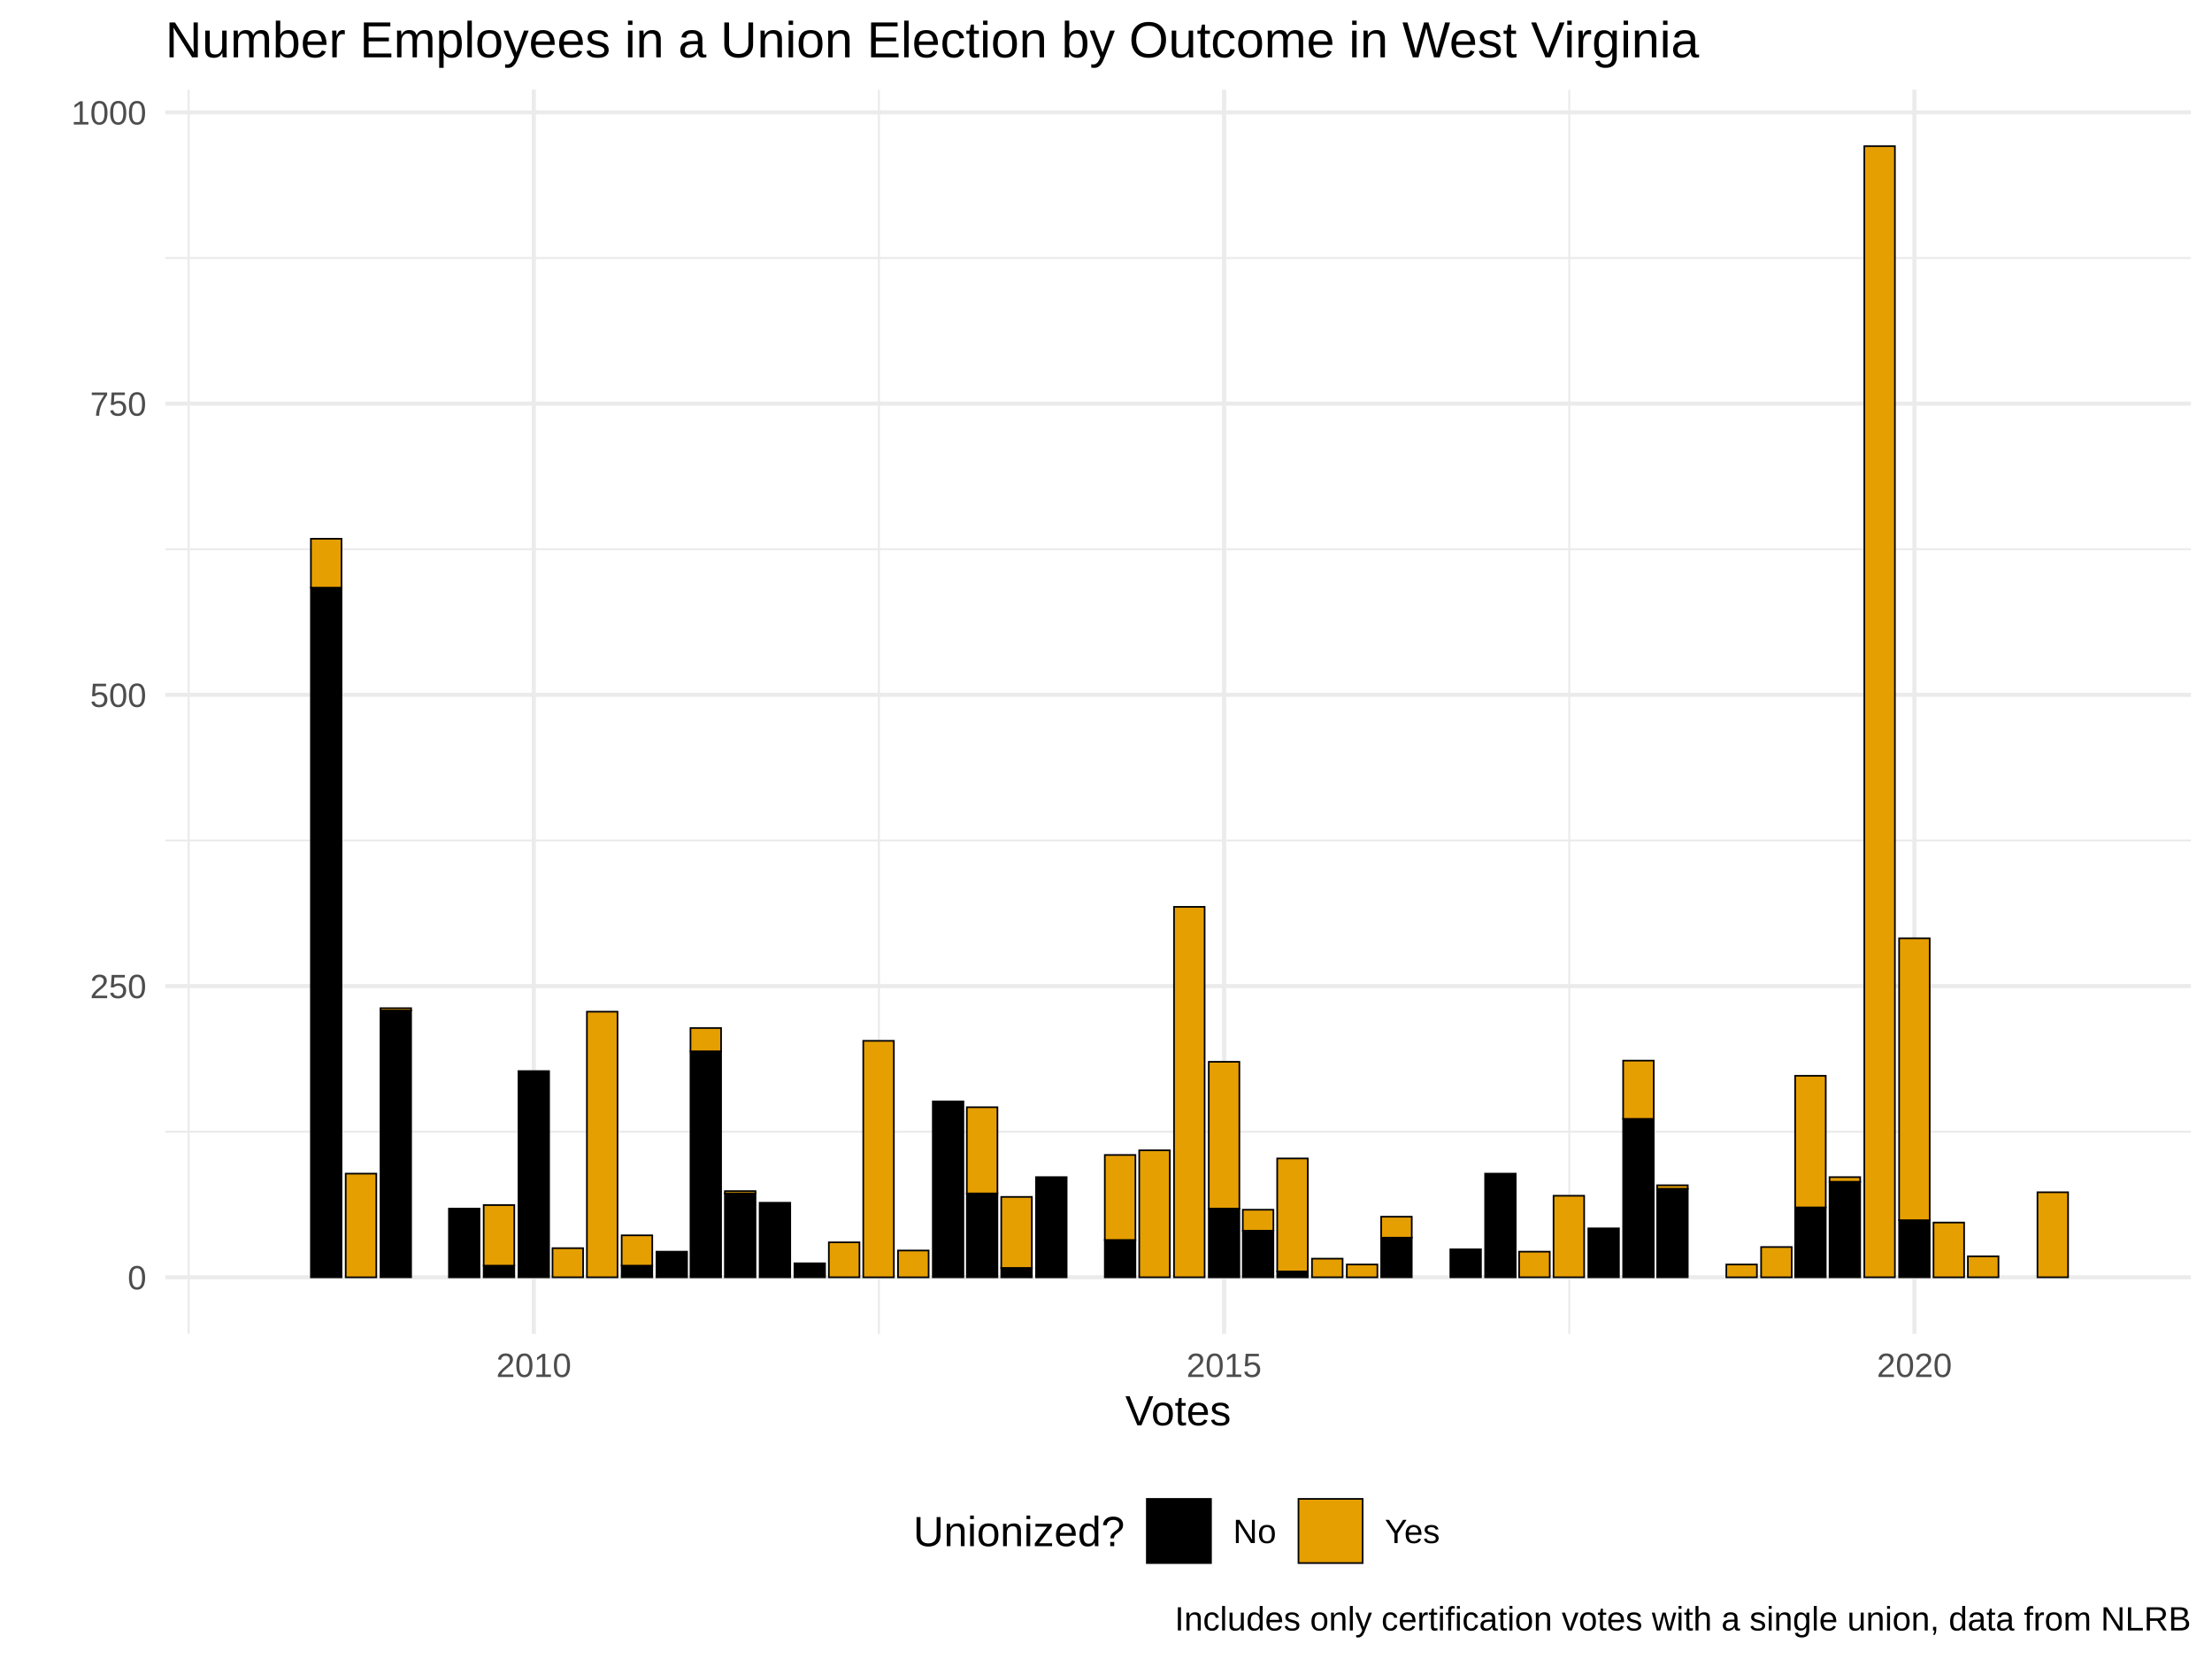
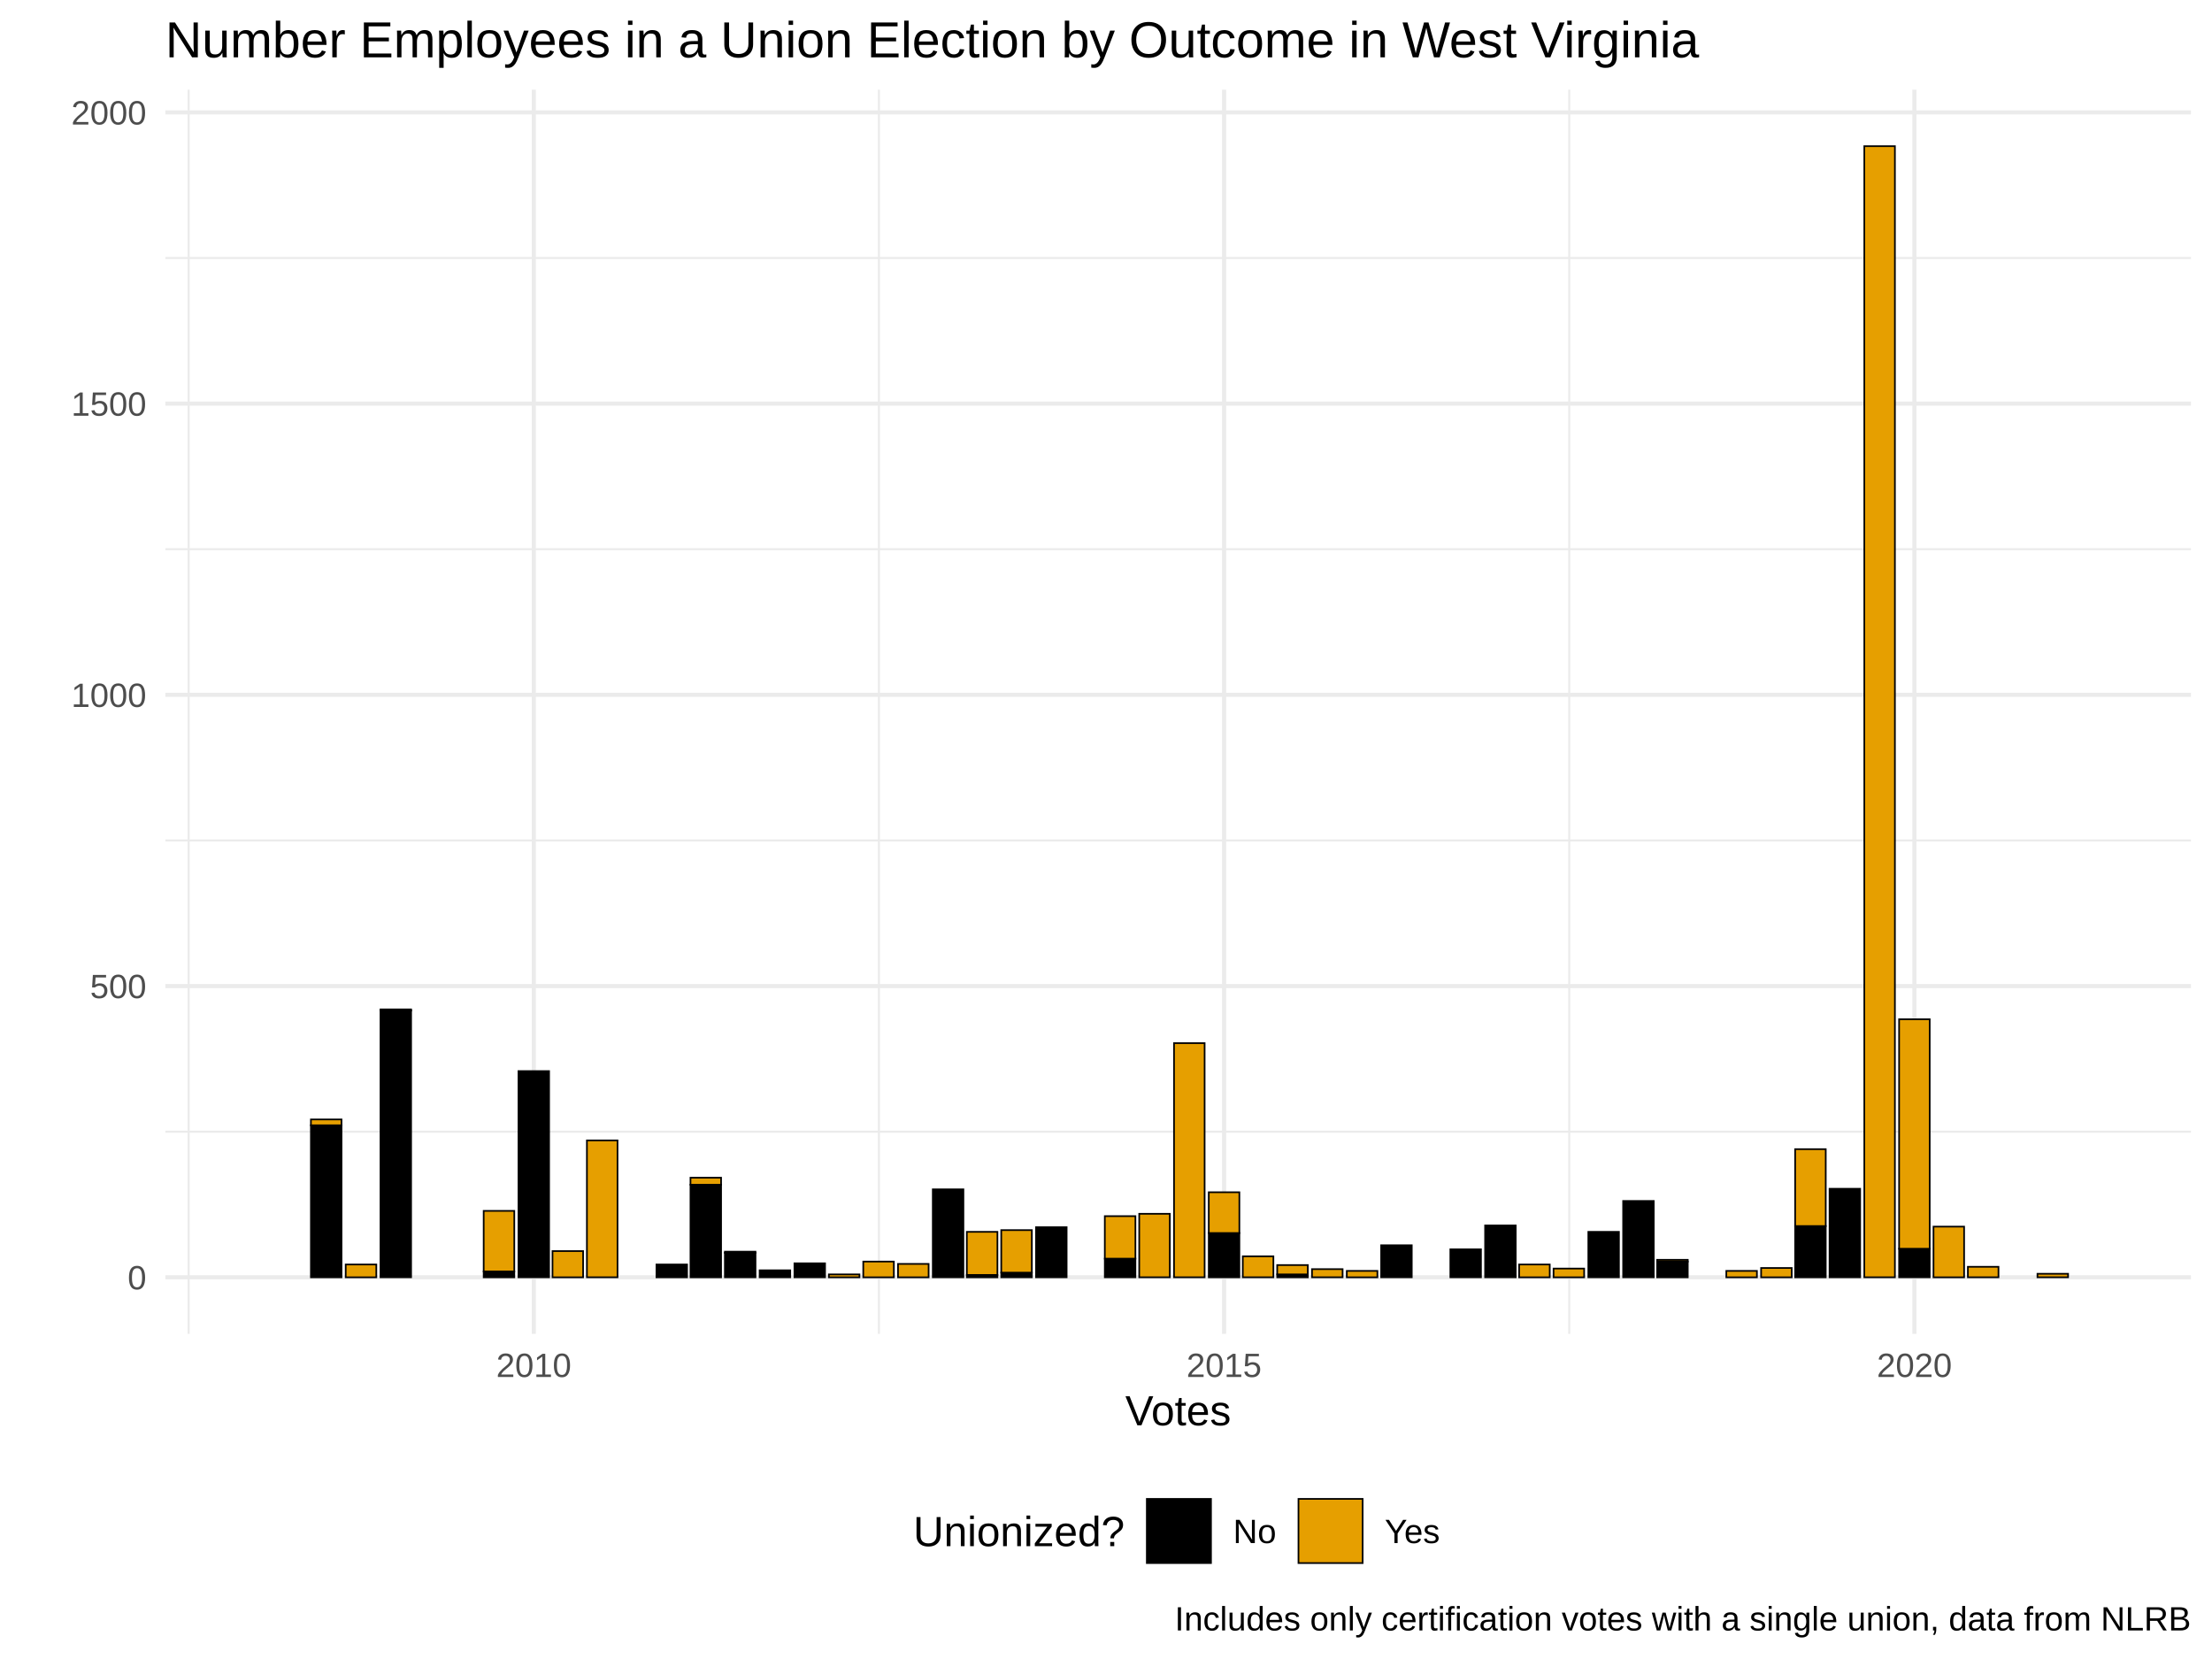
<svg xmlns="http://www.w3.org/2000/svg" class="svglite" width="576.00pt" height="432.00pt" viewBox="0 0 576.00 432.00">
  <defs>
    <style type="text/css">
    .svglite line, .svglite polyline, .svglite polygon, .svglite path, .svglite rect, .svglite circle {
      fill: none;
      stroke: #000000;
      stroke-linecap: round;
      stroke-linejoin: round;
      stroke-miterlimit: 10.00;
    }
  </style>
  </defs>
  <rect width="100%" height="100%" style="stroke: none; fill: #FFFFFF;" />
  <defs>
    <clipPath id="cpMC4wMHw1NzYuMDB8MC4wMHw0MzIuMDA=">
      <rect x="0.00" y="0.00" width="576.00" height="432.00" />
    </clipPath>
  </defs>
  <g clip-path="url(#cpMC4wMHw1NzYuMDB8MC4wMHw0MzIuMDA=)">
</g>
  <defs>
    <clipPath id="cpNDMuMDZ8NTcwLjUyfDIzLjM0fDM0Ny4zMw==">
      <rect x="43.06" y="23.34" width="527.46" height="323.99" />
    </clipPath>
  </defs>
  <g clip-path="url(#cpNDMuMDZ8NTcwLjUyfDIzLjM0fDM0Ny4zMw==)">
    <polyline points="43.06,294.69 570.52,294.69 " style="stroke-width: 0.53; stroke: #EBEBEB; stroke-linecap: butt;" />
    <polyline points="43.06,218.85 570.52,218.85 " style="stroke-width: 0.53; stroke: #EBEBEB; stroke-linecap: butt;" />
    <polyline points="43.06,143.02 570.52,143.02 " style="stroke-width: 0.53; stroke: #EBEBEB; stroke-linecap: butt;" />
    <polyline points="43.06,67.18 570.52,67.18 " style="stroke-width: 0.53; stroke: #EBEBEB; stroke-linecap: butt;" />
    <polyline points="49.12,347.33 49.12,23.34 " style="stroke-width: 0.53; stroke: #EBEBEB; stroke-linecap: butt;" />
    <polyline points="228.87,347.33 228.87,23.34 " style="stroke-width: 0.53; stroke: #EBEBEB; stroke-linecap: butt;" />
    <polyline points="408.63,347.33 408.63,23.34 " style="stroke-width: 0.53; stroke: #EBEBEB; stroke-linecap: butt;" />
    <polyline points="43.06,332.60 570.52,332.60 " style="stroke-width: 1.07; stroke: #EBEBEB; stroke-linecap: butt;" />
    <polyline points="43.06,256.77 570.52,256.77 " style="stroke-width: 1.07; stroke: #EBEBEB; stroke-linecap: butt;" />
    <polyline points="43.06,180.93 570.52,180.93 " style="stroke-width: 1.07; stroke: #EBEBEB; stroke-linecap: butt;" />
    <polyline points="43.06,105.10 570.52,105.10 " style="stroke-width: 1.07; stroke: #EBEBEB; stroke-linecap: butt;" />
    <polyline points="43.06,29.27 570.52,29.27 " style="stroke-width: 1.07; stroke: #EBEBEB; stroke-linecap: butt;" />
    <polyline points="139.00,347.33 139.00,23.34 " style="stroke-width: 1.07; stroke: #EBEBEB; stroke-linecap: butt;" />
    <polyline points="318.75,347.33 318.75,23.34 " style="stroke-width: 1.07; stroke: #EBEBEB; stroke-linecap: butt;" />
    <polyline points="498.51,347.33 498.51,23.34 " style="stroke-width: 1.07; stroke: #EBEBEB; stroke-linecap: butt;" />
-     <rect x="80.96" y="153.03" width="7.97" height="179.58" style="stroke-width: 0.43; stroke-linecap: square; stroke-linejoin: miter; fill: #000000;" />
+     <rect x="80.96" y="293.02" width="7.97" height="39.59" style="stroke-width: 0.43; stroke-linecap: square; stroke-linejoin: miter; fill: #000000;" />
    <rect x="99.08" y="263.14" width="7.97" height="69.46" style="stroke-width: 0.43; stroke-linecap: square; stroke-linejoin: miter; fill: #000000;" />
-     <rect x="116.90" y="314.71" width="7.97" height="17.90" style="stroke-width: 0.43; stroke-linecap: square; stroke-linejoin: miter; fill: #000000;" />
-     <rect x="125.95" y="329.57" width="7.97" height="3.03" style="stroke-width: 0.43; stroke-linecap: square; stroke-linejoin: miter; fill: #000000;" />
+     <rect x="125.95" y="331.09" width="7.97" height="1.52" style="stroke-width: 0.43; stroke-linecap: square; stroke-linejoin: miter; fill: #000000;" />
    <rect x="135.01" y="278.91" width="7.97" height="53.69" style="stroke-width: 0.43; stroke-linecap: square; stroke-linejoin: miter; fill: #000000;" />
-     <rect x="161.88" y="329.57" width="7.97" height="3.03" style="stroke-width: 0.43; stroke-linecap: square; stroke-linejoin: miter; fill: #000000;" />
-     <rect x="170.94" y="325.93" width="7.97" height="6.67" style="stroke-width: 0.43; stroke-linecap: square; stroke-linejoin: miter; fill: #000000;" />
-     <rect x="179.80" y="273.76" width="7.97" height="58.85" style="stroke-width: 0.43; stroke-linecap: square; stroke-linejoin: miter; fill: #000000;" />
-     <rect x="188.76" y="310.76" width="7.97" height="21.84" style="stroke-width: 0.43; stroke-linecap: square; stroke-linejoin: miter; fill: #000000;" />
-     <rect x="197.81" y="313.19" width="7.97" height="19.41" style="stroke-width: 0.43; stroke-linecap: square; stroke-linejoin: miter; fill: #000000;" />
+     <rect x="170.94" y="329.27" width="7.97" height="3.34" style="stroke-width: 0.43; stroke-linecap: square; stroke-linejoin: miter; fill: #000000;" />
+     <rect x="179.80" y="308.49" width="7.97" height="24.12" style="stroke-width: 0.43; stroke-linecap: square; stroke-linejoin: miter; fill: #000000;" />
+     <rect x="188.76" y="326.23" width="7.97" height="6.37" style="stroke-width: 0.43; stroke-linecap: square; stroke-linejoin: miter; fill: #000000;" />
+     <rect x="197.81" y="330.78" width="7.97" height="1.82" style="stroke-width: 0.43; stroke-linecap: square; stroke-linejoin: miter; fill: #000000;" />
    <rect x="206.87" y="328.96" width="7.97" height="3.64" style="stroke-width: 0.43; stroke-linecap: square; stroke-linejoin: miter; fill: #000000;" />
-     <rect x="242.90" y="286.80" width="7.97" height="45.80" style="stroke-width: 0.43; stroke-linecap: square; stroke-linejoin: miter; fill: #000000;" />
-     <rect x="251.76" y="310.76" width="7.97" height="21.84" style="stroke-width: 0.43; stroke-linecap: square; stroke-linejoin: miter; fill: #000000;" />
-     <rect x="260.72" y="330.18" width="7.97" height="2.43" style="stroke-width: 0.43; stroke-linecap: square; stroke-linejoin: miter; fill: #000000;" />
-     <rect x="269.78" y="306.52" width="7.97" height="26.09" style="stroke-width: 0.43; stroke-linecap: square; stroke-linejoin: miter; fill: #000000;" />
-     <rect x="287.69" y="322.90" width="7.97" height="9.71" style="stroke-width: 0.43; stroke-linecap: square; stroke-linejoin: miter; fill: #000000;" />
-     <rect x="314.76" y="314.71" width="7.97" height="17.90" style="stroke-width: 0.43; stroke-linecap: square; stroke-linejoin: miter; fill: #000000;" />
-     <rect x="323.62" y="320.47" width="7.97" height="12.13" style="stroke-width: 0.43; stroke-linecap: square; stroke-linejoin: miter; fill: #000000;" />
-     <rect x="332.58" y="331.09" width="7.97" height="1.52" style="stroke-width: 0.43; stroke-linecap: square; stroke-linejoin: miter; fill: #000000;" />
-     <rect x="359.65" y="322.29" width="7.97" height="10.31" style="stroke-width: 0.43; stroke-linecap: square; stroke-linejoin: miter; fill: #000000;" />
+     <rect x="242.90" y="309.70" width="7.97" height="22.90" style="stroke-width: 0.43; stroke-linecap: square; stroke-linejoin: miter; fill: #000000;" />
+     <rect x="251.76" y="332.00" width="7.97" height="0.61" style="stroke-width: 0.43; stroke-linecap: square; stroke-linejoin: miter; fill: #000000;" />
+     <rect x="260.72" y="331.39" width="7.97" height="1.21" style="stroke-width: 0.43; stroke-linecap: square; stroke-linejoin: miter; fill: #000000;" />
+     <rect x="269.78" y="319.56" width="7.97" height="13.04" style="stroke-width: 0.43; stroke-linecap: square; stroke-linejoin: miter; fill: #000000;" />
+     <rect x="287.69" y="327.75" width="7.97" height="4.85" style="stroke-width: 0.43; stroke-linecap: square; stroke-linejoin: miter; fill: #000000;" />
+     <rect x="314.76" y="321.08" width="7.97" height="11.53" style="stroke-width: 0.43; stroke-linecap: square; stroke-linejoin: miter; fill: #000000;" />
+     <rect x="332.58" y="331.85" width="7.97" height="0.76" style="stroke-width: 0.43; stroke-linecap: square; stroke-linejoin: miter; fill: #000000;" />
+     <rect x="359.65" y="324.26" width="7.97" height="8.34" style="stroke-width: 0.43; stroke-linecap: square; stroke-linejoin: miter; fill: #000000;" />
    <rect x="377.67" y="325.32" width="7.97" height="7.28" style="stroke-width: 0.43; stroke-linecap: square; stroke-linejoin: miter; fill: #000000;" />
-     <rect x="386.72" y="305.61" width="7.97" height="27.00" style="stroke-width: 0.43; stroke-linecap: square; stroke-linejoin: miter; fill: #000000;" />
-     <rect x="413.60" y="319.86" width="7.97" height="12.74" style="stroke-width: 0.43; stroke-linecap: square; stroke-linejoin: miter; fill: #000000;" />
-     <rect x="422.66" y="291.35" width="7.97" height="41.25" style="stroke-width: 0.43; stroke-linecap: square; stroke-linejoin: miter; fill: #000000;" />
-     <rect x="431.52" y="309.55" width="7.97" height="23.05" style="stroke-width: 0.43; stroke-linecap: square; stroke-linejoin: miter; fill: #000000;" />
-     <rect x="467.45" y="314.40" width="7.97" height="18.20" style="stroke-width: 0.43; stroke-linecap: square; stroke-linejoin: miter; fill: #000000;" />
-     <rect x="476.41" y="307.73" width="7.97" height="24.87" style="stroke-width: 0.43; stroke-linecap: square; stroke-linejoin: miter; fill: #000000;" />
-     <rect x="494.52" y="317.74" width="7.97" height="14.86" style="stroke-width: 0.43; stroke-linecap: square; stroke-linejoin: miter; fill: #000000;" />
-     <rect x="80.96" y="140.29" width="7.97" height="12.74" style="stroke-width: 0.43; stroke-linecap: square; stroke-linejoin: miter; fill: #E69F00;" />
-     <rect x="90.02" y="305.61" width="7.97" height="27.00" style="stroke-width: 0.43; stroke-linecap: square; stroke-linejoin: miter; fill: #E69F00;" />
-     <rect x="99.08" y="262.53" width="7.97" height="0.61" style="stroke-width: 0.43; stroke-linecap: square; stroke-linejoin: miter; fill: #E69F00;" />
-     <rect x="125.95" y="313.80" width="7.97" height="15.77" style="stroke-width: 0.43; stroke-linecap: square; stroke-linejoin: miter; fill: #E69F00;" />
-     <rect x="143.87" y="325.02" width="7.97" height="7.58" style="stroke-width: 0.43; stroke-linecap: square; stroke-linejoin: miter; fill: #E69F00;" />
-     <rect x="152.83" y="263.44" width="7.97" height="69.16" style="stroke-width: 0.43; stroke-linecap: square; stroke-linejoin: miter; fill: #E69F00;" />
-     <rect x="161.88" y="321.68" width="7.97" height="7.89" style="stroke-width: 0.43; stroke-linecap: square; stroke-linejoin: miter; fill: #E69F00;" />
-     <rect x="179.80" y="267.69" width="7.97" height="6.07" style="stroke-width: 0.43; stroke-linecap: square; stroke-linejoin: miter; fill: #E69F00;" />
-     <rect x="188.76" y="310.16" width="7.97" height="0.61" style="stroke-width: 0.43; stroke-linecap: square; stroke-linejoin: miter; fill: #E69F00;" />
-     <rect x="215.83" y="323.50" width="7.97" height="9.10" style="stroke-width: 0.43; stroke-linecap: square; stroke-linejoin: miter; fill: #E69F00;" />
-     <rect x="224.79" y="271.03" width="7.97" height="61.58" style="stroke-width: 0.43; stroke-linecap: square; stroke-linejoin: miter; fill: #E69F00;" />
-     <rect x="233.84" y="325.63" width="7.97" height="6.98" style="stroke-width: 0.43; stroke-linecap: square; stroke-linejoin: miter; fill: #E69F00;" />
-     <rect x="251.76" y="288.32" width="7.97" height="22.45" style="stroke-width: 0.43; stroke-linecap: square; stroke-linejoin: miter; fill: #E69F00;" />
-     <rect x="260.72" y="311.67" width="7.97" height="18.50" style="stroke-width: 0.43; stroke-linecap: square; stroke-linejoin: miter; fill: #E69F00;" />
-     <rect x="287.69" y="300.75" width="7.97" height="22.14" style="stroke-width: 0.43; stroke-linecap: square; stroke-linejoin: miter; fill: #E69F00;" />
-     <rect x="296.65" y="299.54" width="7.97" height="33.06" style="stroke-width: 0.43; stroke-linecap: square; stroke-linejoin: miter; fill: #E69F00;" />
-     <rect x="305.71" y="236.14" width="7.97" height="96.46" style="stroke-width: 0.43; stroke-linecap: square; stroke-linejoin: miter; fill: #E69F00;" />
-     <rect x="314.76" y="276.49" width="7.97" height="38.22" style="stroke-width: 0.43; stroke-linecap: square; stroke-linejoin: miter; fill: #E69F00;" />
-     <rect x="323.62" y="315.01" width="7.97" height="5.46" style="stroke-width: 0.43; stroke-linecap: square; stroke-linejoin: miter; fill: #E69F00;" />
-     <rect x="332.58" y="301.66" width="7.97" height="29.42" style="stroke-width: 0.43; stroke-linecap: square; stroke-linejoin: miter; fill: #E69F00;" />
-     <rect x="341.64" y="327.75" width="7.97" height="4.85" style="stroke-width: 0.43; stroke-linecap: square; stroke-linejoin: miter; fill: #E69F00;" />
-     <rect x="350.70" y="329.27" width="7.97" height="3.34" style="stroke-width: 0.43; stroke-linecap: square; stroke-linejoin: miter; fill: #E69F00;" />
-     <rect x="359.65" y="316.83" width="7.97" height="5.46" style="stroke-width: 0.43; stroke-linecap: square; stroke-linejoin: miter; fill: #E69F00;" />
-     <rect x="395.58" y="325.93" width="7.97" height="6.67" style="stroke-width: 0.43; stroke-linecap: square; stroke-linejoin: miter; fill: #E69F00;" />
-     <rect x="404.54" y="311.37" width="7.97" height="21.23" style="stroke-width: 0.43; stroke-linecap: square; stroke-linejoin: miter; fill: #E69F00;" />
-     <rect x="422.66" y="276.18" width="7.97" height="15.17" style="stroke-width: 0.43; stroke-linecap: square; stroke-linejoin: miter; fill: #E69F00;" />
-     <rect x="431.52" y="308.64" width="7.97" height="0.91" style="stroke-width: 0.43; stroke-linecap: square; stroke-linejoin: miter; fill: #E69F00;" />
-     <rect x="449.53" y="329.27" width="7.97" height="3.34" style="stroke-width: 0.43; stroke-linecap: square; stroke-linejoin: miter; fill: #E69F00;" />
-     <rect x="458.59" y="324.72" width="7.97" height="7.89" style="stroke-width: 0.43; stroke-linecap: square; stroke-linejoin: miter; fill: #E69F00;" />
-     <rect x="467.45" y="280.13" width="7.97" height="34.28" style="stroke-width: 0.43; stroke-linecap: square; stroke-linejoin: miter; fill: #E69F00;" />
-     <rect x="476.41" y="306.52" width="7.97" height="1.21" style="stroke-width: 0.43; stroke-linecap: square; stroke-linejoin: miter; fill: #E69F00;" />
+     <rect x="386.72" y="319.10" width="7.97" height="13.50" style="stroke-width: 0.43; stroke-linecap: square; stroke-linejoin: miter; fill: #000000;" />
+     <rect x="413.60" y="320.77" width="7.97" height="11.83" style="stroke-width: 0.43; stroke-linecap: square; stroke-linejoin: miter; fill: #000000;" />
+     <rect x="422.66" y="312.73" width="7.97" height="19.87" style="stroke-width: 0.43; stroke-linecap: square; stroke-linejoin: miter; fill: #000000;" />
+     <rect x="431.52" y="328.51" width="7.97" height="4.10" style="stroke-width: 0.43; stroke-linecap: square; stroke-linejoin: miter; fill: #000000;" />
+     <rect x="467.45" y="319.26" width="7.97" height="13.35" style="stroke-width: 0.43; stroke-linecap: square; stroke-linejoin: miter; fill: #000000;" />
+     <rect x="476.41" y="309.55" width="7.97" height="23.05" style="stroke-width: 0.43; stroke-linecap: square; stroke-linejoin: miter; fill: #000000;" />
+     <rect x="494.52" y="325.17" width="7.97" height="7.43" style="stroke-width: 0.43; stroke-linecap: square; stroke-linejoin: miter; fill: #000000;" />
+     <rect x="80.96" y="291.50" width="7.97" height="1.52" style="stroke-width: 0.43; stroke-linecap: square; stroke-linejoin: miter; fill: #E69F00;" />
+     <rect x="90.02" y="329.27" width="7.97" height="3.34" style="stroke-width: 0.43; stroke-linecap: square; stroke-linejoin: miter; fill: #E69F00;" />
+     <rect x="99.08" y="262.84" width="7.97" height="0.30" style="stroke-width: 0.43; stroke-linecap: square; stroke-linejoin: miter; fill: #E69F00;" />
+     <rect x="125.95" y="315.31" width="7.97" height="15.77" style="stroke-width: 0.43; stroke-linecap: square; stroke-linejoin: miter; fill: #E69F00;" />
+     <rect x="143.87" y="325.78" width="7.97" height="6.83" style="stroke-width: 0.43; stroke-linecap: square; stroke-linejoin: miter; fill: #E69F00;" />
+     <rect x="152.83" y="296.96" width="7.97" height="35.64" style="stroke-width: 0.43; stroke-linecap: square; stroke-linejoin: miter; fill: #E69F00;" />
+     <rect x="179.80" y="306.67" width="7.97" height="1.82" style="stroke-width: 0.43; stroke-linecap: square; stroke-linejoin: miter; fill: #E69F00;" />
+     <rect x="188.76" y="325.93" width="7.97" height="0.30" style="stroke-width: 0.43; stroke-linecap: square; stroke-linejoin: miter; fill: #E69F00;" />
+     <rect x="215.83" y="331.85" width="7.97" height="0.76" style="stroke-width: 0.43; stroke-linecap: square; stroke-linejoin: miter; fill: #E69F00;" />
+     <rect x="224.79" y="328.51" width="7.97" height="4.10" style="stroke-width: 0.43; stroke-linecap: square; stroke-linejoin: miter; fill: #E69F00;" />
+     <rect x="233.84" y="329.12" width="7.97" height="3.49" style="stroke-width: 0.43; stroke-linecap: square; stroke-linejoin: miter; fill: #E69F00;" />
+     <rect x="251.76" y="320.77" width="7.97" height="11.22" style="stroke-width: 0.43; stroke-linecap: square; stroke-linejoin: miter; fill: #E69F00;" />
+     <rect x="260.72" y="320.32" width="7.97" height="11.07" style="stroke-width: 0.43; stroke-linecap: square; stroke-linejoin: miter; fill: #E69F00;" />
+     <rect x="287.69" y="316.68" width="7.97" height="11.07" style="stroke-width: 0.43; stroke-linecap: square; stroke-linejoin: miter; fill: #E69F00;" />
+     <rect x="296.65" y="316.07" width="7.97" height="16.53" style="stroke-width: 0.43; stroke-linecap: square; stroke-linejoin: miter; fill: #E69F00;" />
+     <rect x="305.71" y="271.63" width="7.97" height="60.97" style="stroke-width: 0.43; stroke-linecap: square; stroke-linejoin: miter; fill: #E69F00;" />
+     <rect x="314.76" y="310.46" width="7.97" height="10.62" style="stroke-width: 0.43; stroke-linecap: square; stroke-linejoin: miter; fill: #E69F00;" />
+     <rect x="323.62" y="327.14" width="7.97" height="5.46" style="stroke-width: 0.43; stroke-linecap: square; stroke-linejoin: miter; fill: #E69F00;" />
+     <rect x="332.58" y="329.42" width="7.97" height="2.43" style="stroke-width: 0.43; stroke-linecap: square; stroke-linejoin: miter; fill: #E69F00;" />
+     <rect x="341.64" y="330.48" width="7.97" height="2.12" style="stroke-width: 0.43; stroke-linecap: square; stroke-linejoin: miter; fill: #E69F00;" />
+     <rect x="350.70" y="330.94" width="7.97" height="1.67" style="stroke-width: 0.43; stroke-linecap: square; stroke-linejoin: miter; fill: #E69F00;" />
+     <rect x="395.58" y="329.27" width="7.97" height="3.34" style="stroke-width: 0.43; stroke-linecap: square; stroke-linejoin: miter; fill: #E69F00;" />
+     <rect x="404.54" y="330.33" width="7.97" height="2.28" style="stroke-width: 0.43; stroke-linecap: square; stroke-linejoin: miter; fill: #E69F00;" />
+     <rect x="431.52" y="328.05" width="7.97" height="0.46" style="stroke-width: 0.43; stroke-linecap: square; stroke-linejoin: miter; fill: #E69F00;" />
+     <rect x="449.53" y="330.94" width="7.97" height="1.67" style="stroke-width: 0.43; stroke-linecap: square; stroke-linejoin: miter; fill: #E69F00;" />
+     <rect x="458.59" y="330.18" width="7.97" height="2.43" style="stroke-width: 0.43; stroke-linecap: square; stroke-linejoin: miter; fill: #E69F00;" />
+     <rect x="467.45" y="299.24" width="7.97" height="20.02" style="stroke-width: 0.43; stroke-linecap: square; stroke-linejoin: miter; fill: #E69F00;" />
    <rect x="485.46" y="38.06" width="7.97" height="294.54" style="stroke-width: 0.43; stroke-linecap: square; stroke-linejoin: miter; fill: #E69F00;" />
-     <rect x="494.52" y="244.33" width="7.97" height="73.41" style="stroke-width: 0.43; stroke-linecap: square; stroke-linejoin: miter; fill: #E69F00;" />
-     <rect x="503.48" y="318.35" width="7.97" height="14.26" style="stroke-width: 0.43; stroke-linecap: square; stroke-linejoin: miter; fill: #E69F00;" />
-     <rect x="512.43" y="327.14" width="7.97" height="5.46" style="stroke-width: 0.43; stroke-linecap: square; stroke-linejoin: miter; fill: #E69F00;" />
-     <rect x="530.55" y="310.46" width="7.97" height="22.14" style="stroke-width: 0.43; stroke-linecap: square; stroke-linejoin: miter; fill: #E69F00;" />
+     <rect x="494.52" y="265.41" width="7.97" height="59.76" style="stroke-width: 0.43; stroke-linecap: square; stroke-linejoin: miter; fill: #E69F00;" />
+     <rect x="503.48" y="319.41" width="7.97" height="13.20" style="stroke-width: 0.43; stroke-linecap: square; stroke-linejoin: miter; fill: #E69F00;" />
+     <rect x="512.43" y="329.87" width="7.97" height="2.73" style="stroke-width: 0.43; stroke-linecap: square; stroke-linejoin: miter; fill: #E69F00;" />
+     <rect x="530.55" y="331.69" width="7.97" height="0.91" style="stroke-width: 0.43; stroke-linecap: square; stroke-linejoin: miter; fill: #E69F00;" />
  </g>
  <g clip-path="url(#cpMC4wMHw1NzYuMDB8MC4wMHw0MzIuMDA=)">
    <text x="38.13" y="335.76" text-anchor="end" style="font-size: 8.80px; fill: #4D4D4D; font-family: Arial;" textLength="4.90px" lengthAdjust="spacingAndGlyphs">0</text>
-     <text x="38.13" y="259.92" text-anchor="end" style="font-size: 8.80px; fill: #4D4D4D; font-family: Arial;" textLength="14.69px" lengthAdjust="spacingAndGlyphs">250</text>
-     <text x="38.13" y="184.09" text-anchor="end" style="font-size: 8.80px; fill: #4D4D4D; font-family: Arial;" textLength="14.69px" lengthAdjust="spacingAndGlyphs">500</text>
-     <text x="38.13" y="108.25" text-anchor="end" style="font-size: 8.80px; fill: #4D4D4D; font-family: Arial;" textLength="14.69px" lengthAdjust="spacingAndGlyphs">750</text>
-     <text x="38.13" y="32.42" text-anchor="end" style="font-size: 8.80px; fill: #4D4D4D; font-family: Arial;" textLength="19.58px" lengthAdjust="spacingAndGlyphs">1000</text>
+     <text x="38.13" y="259.92" text-anchor="end" style="font-size: 8.80px; fill: #4D4D4D; font-family: Arial;" textLength="14.69px" lengthAdjust="spacingAndGlyphs">500</text>
+     <text x="38.13" y="184.09" text-anchor="end" style="font-size: 8.80px; fill: #4D4D4D; font-family: Arial;" textLength="19.58px" lengthAdjust="spacingAndGlyphs">1000</text>
+     <text x="38.13" y="108.25" text-anchor="end" style="font-size: 8.80px; fill: #4D4D4D; font-family: Arial;" textLength="19.58px" lengthAdjust="spacingAndGlyphs">1500</text>
+     <text x="38.13" y="32.42" text-anchor="end" style="font-size: 8.80px; fill: #4D4D4D; font-family: Arial;" textLength="19.58px" lengthAdjust="spacingAndGlyphs">2000</text>
    <text x="139.00" y="358.57" text-anchor="middle" style="font-size: 8.80px; fill: #4D4D4D; font-family: Arial;" textLength="19.58px" lengthAdjust="spacingAndGlyphs">2010</text>
    <text x="318.75" y="358.57" text-anchor="middle" style="font-size: 8.80px; fill: #4D4D4D; font-family: Arial;" textLength="19.58px" lengthAdjust="spacingAndGlyphs">2015</text>
    <text x="498.51" y="358.57" text-anchor="middle" style="font-size: 8.80px; fill: #4D4D4D; font-family: Arial;" textLength="19.58px" lengthAdjust="spacingAndGlyphs">2020</text>
    <text x="306.79" y="371.15" text-anchor="middle" style="font-size: 11.00px; font-family: Arial;" textLength="28.13px" lengthAdjust="spacingAndGlyphs">Votes</text>
    <text x="237.82" y="402.61" style="font-size: 11.00px; font-family: Arial;" textLength="55.04px" lengthAdjust="spacingAndGlyphs">Unionized?</text>
    <rect x="298.63" y="390.31" width="16.71" height="16.71" style="stroke-width: 0.43; stroke-linecap: square; stroke-linejoin: miter; fill: #000000;" />
    <rect x="338.12" y="390.31" width="16.71" height="16.71" style="stroke-width: 0.43; stroke-linecap: square; stroke-linejoin: miter; fill: #E69F00;" />
    <text x="321.11" y="401.82" style="font-size: 8.80px; font-family: Arial;" textLength="11.25px" lengthAdjust="spacingAndGlyphs">No</text>
    <text x="360.59" y="401.82" style="font-size: 8.80px; font-family: Arial;" textLength="15.16px" lengthAdjust="spacingAndGlyphs">Yes</text>
    <text x="43.06" y="14.94" style="font-size: 13.20px; font-family: Arial;" textLength="399.57px" lengthAdjust="spacingAndGlyphs">Number Employees in a Union Election by Outcome in West Virginia</text>
    <text x="570.52" y="424.57" text-anchor="end" style="font-size: 8.80px; font-family: Arial;" textLength="264.54px" lengthAdjust="spacingAndGlyphs">Includes only certification votes with a single union, data from NLRB</text>
  </g>
</svg>
